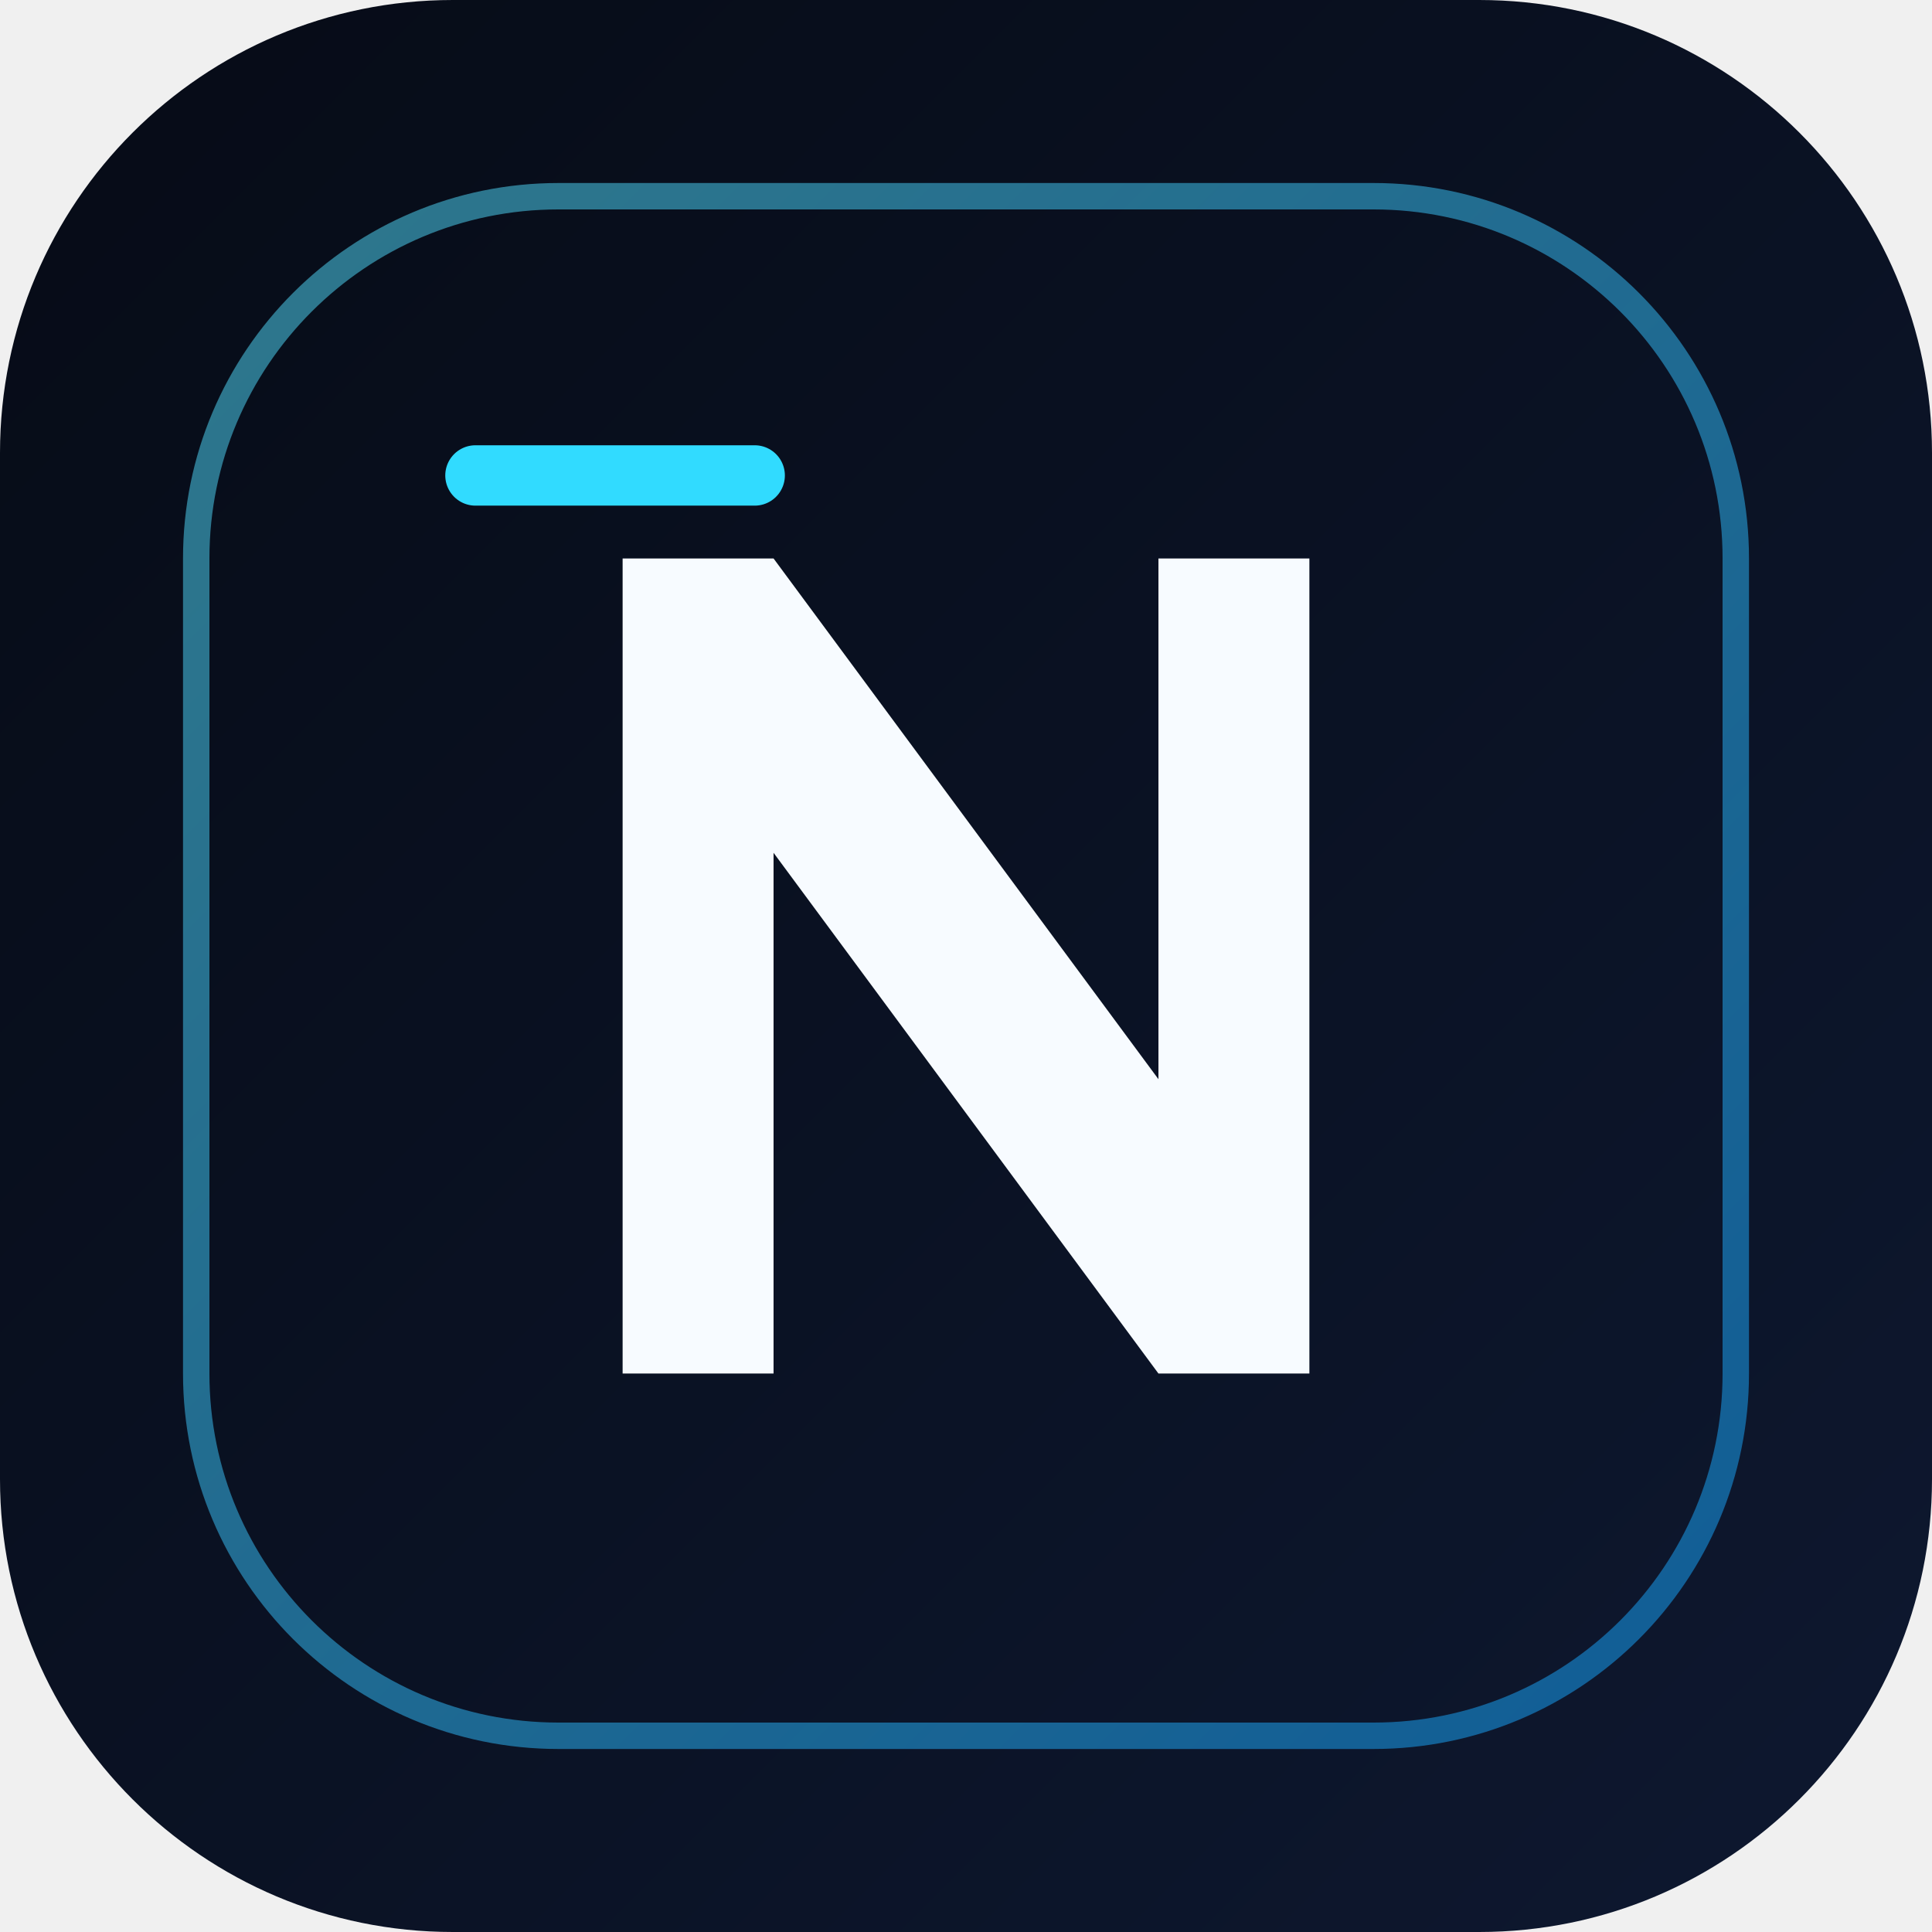
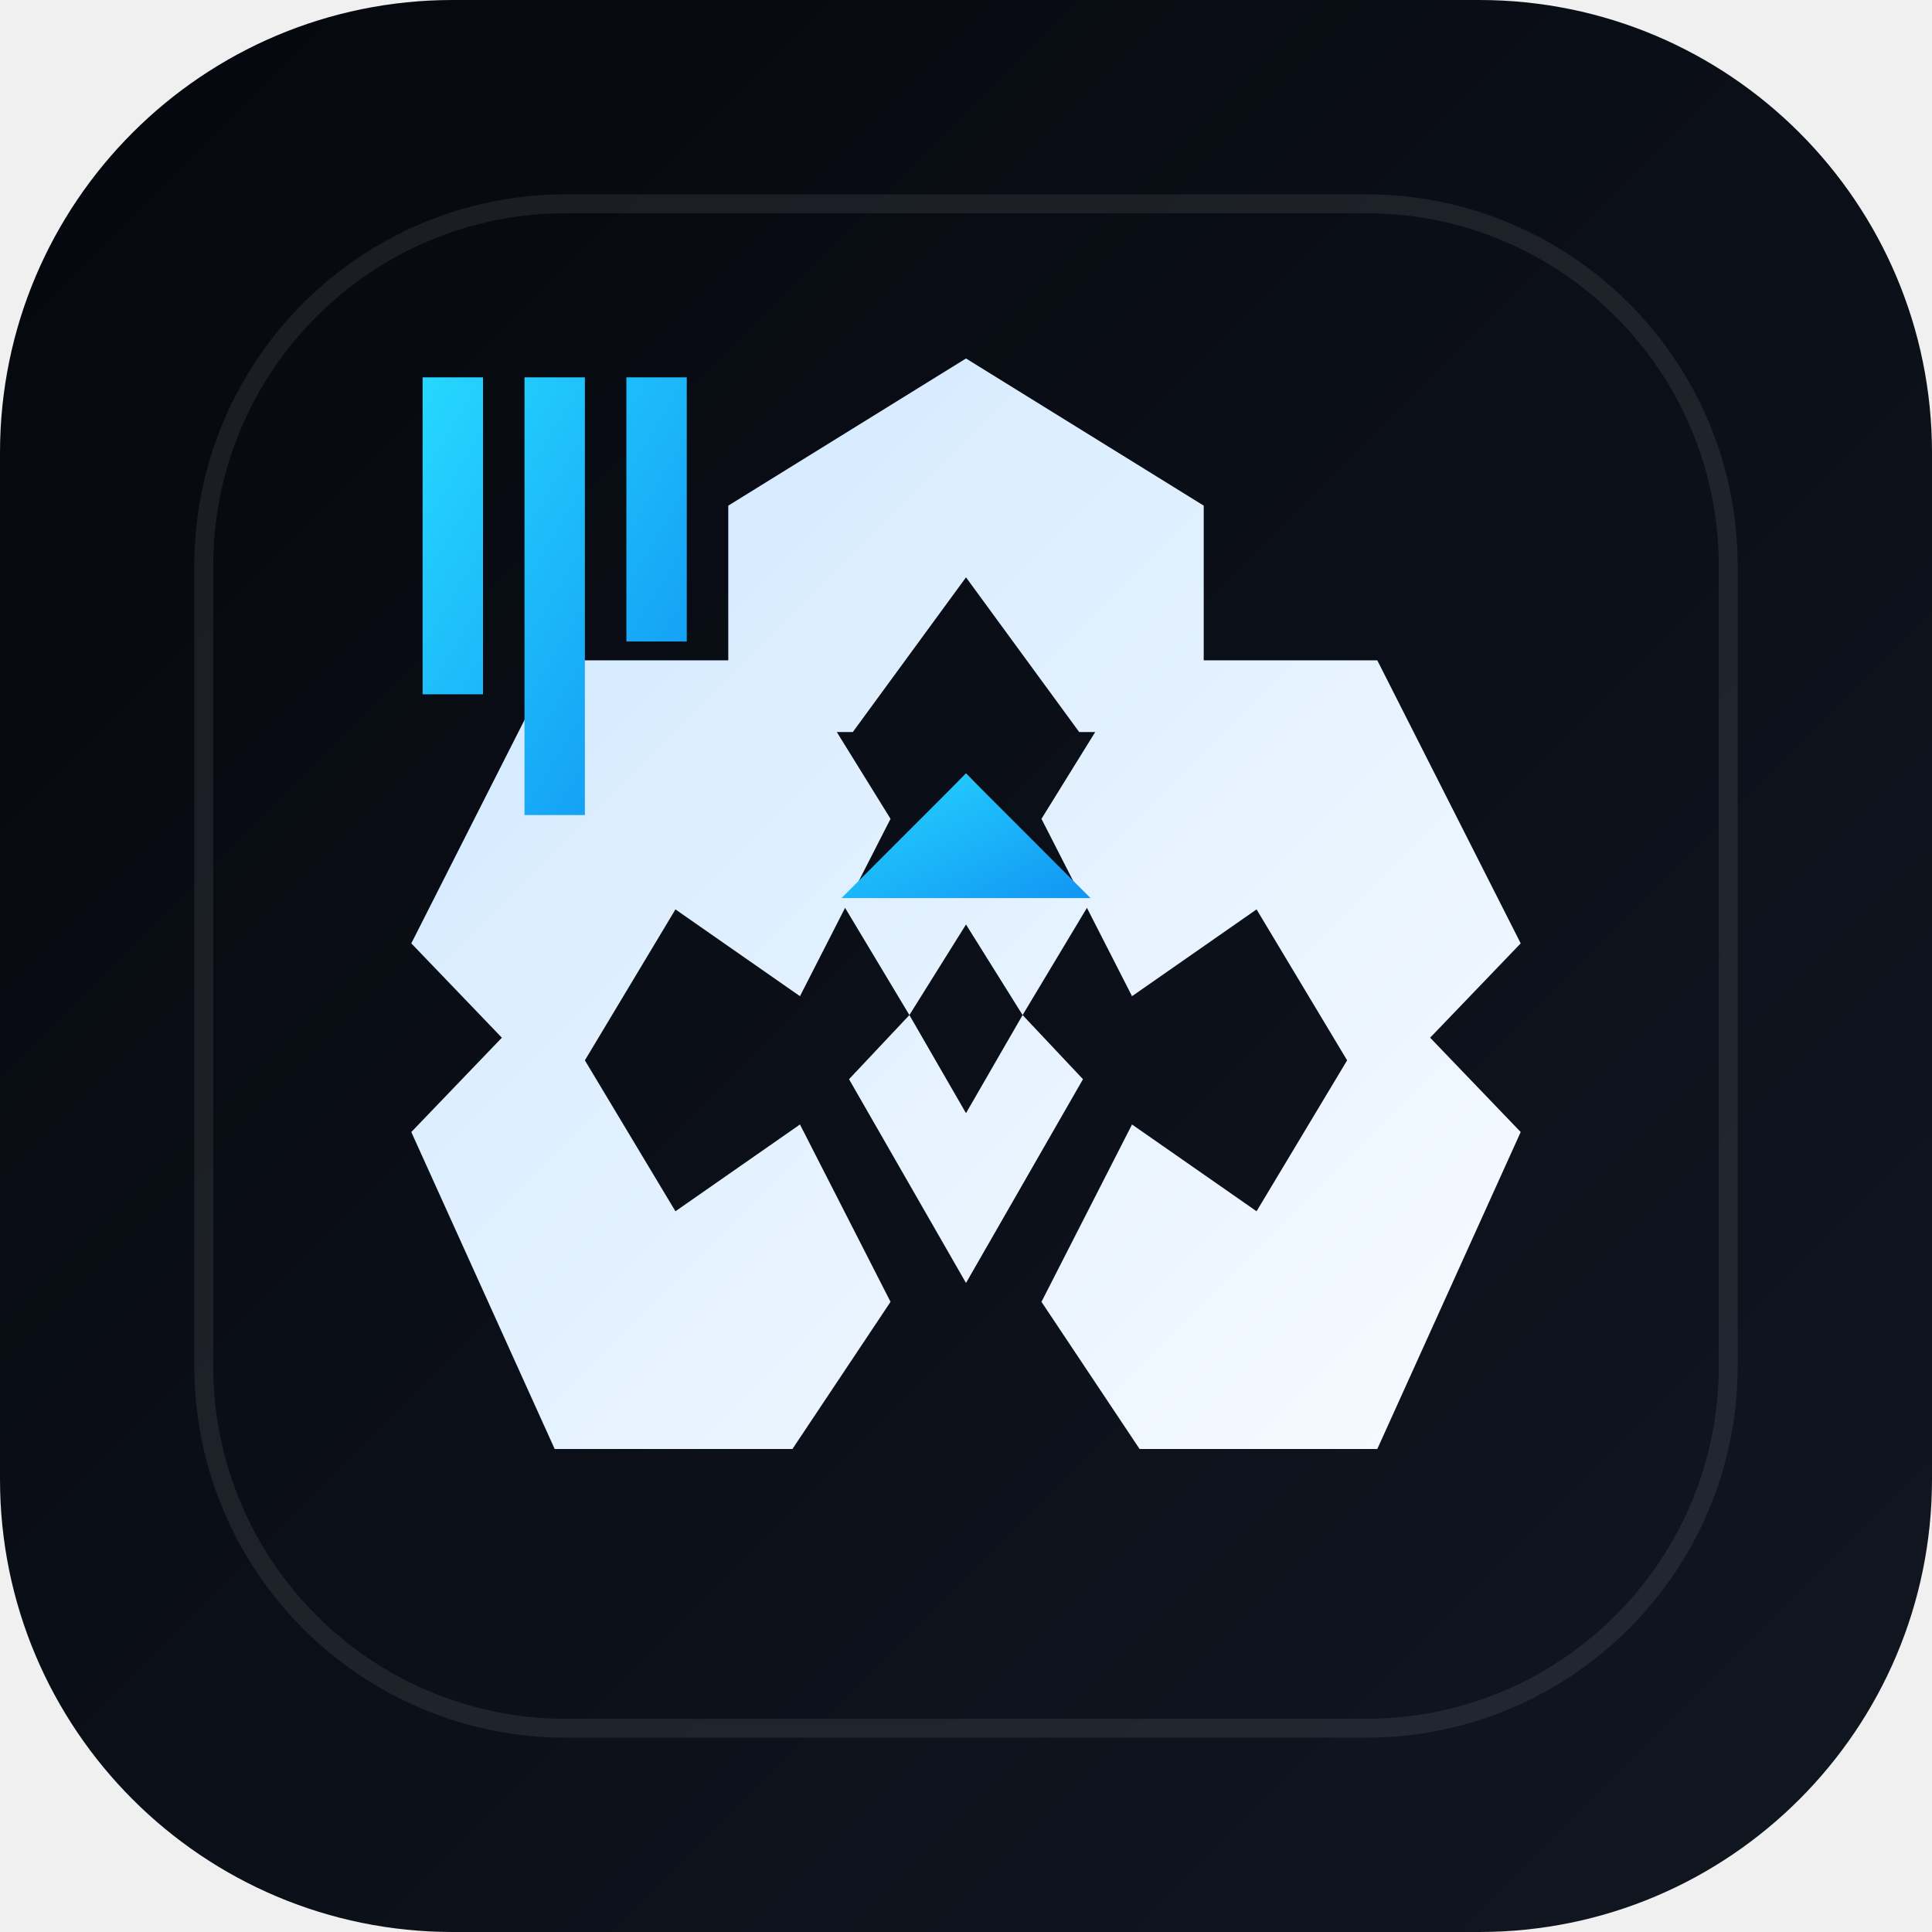
<svg xmlns="http://www.w3.org/2000/svg" width="512" height="512" viewBox="0 0 512 512">
  <defs>
    <linearGradient id="shell512" x1="0%" y1="0%" x2="100%" y2="100%">
-       <stop offset="0%" stop-color="#060b16" />
-       <stop offset="100%" stop-color="#0e1830" />
+       <stop offset="0%" stop-color="#05070d" />
+       <stop offset="100%" stop-color="#111722" />
    </linearGradient>
    <linearGradient id="line512" x1="0%" y1="0%" x2="100%" y2="100%">
-       <stop offset="0%" stop-color="#58e4ff" />
-       <stop offset="100%" stop-color="#14a4ff" />
+       <stop offset="0%" stop-color="#cfe7ff" />
+       <stop offset="100%" stop-color="#f7fbff" />
    </linearGradient>
    <linearGradient id="accent512" x1="0%" y1="0%" x2="100%" y2="100%">
-       <stop offset="0%" stop-color="#ffc24b" />
-       <stop offset="100%" stop-color="#ff8a1c" />
+       <stop offset="0%" stop-color="#26d7ff" />
+       <stop offset="100%" stop-color="#1195f3" />
    </linearGradient>
  </defs>
  <rect width="512" height="512" rx="120" fill="url(#shell512)" />
-   <rect x="52" y="52" width="408" height="408" rx="96" fill="none" stroke="url(#line512)" stroke-opacity=".5" stroke-width="7" />
-   <path d="M165 364V148h40l102 138V148h40v216h-40L205 226v138Z" fill="#f7fbff" />
-   <path d="M126 126h74" stroke="#31dbff" stroke-width="16" stroke-linecap="round" />
-   <path d="M311 386h74" stroke="url(#accent512)" stroke-width="16" stroke-linecap="round" />
+   <rect x="54" y="54" width="404" height="404" rx="96" fill="none" stroke="#ffffff" stroke-opacity=".08" stroke-width="5" />
+   <path d="M256 95 319 134 319 194 286 194 256 153 226 194 193 194 193 134Z        M147 175 210 175 236 217 212 264 179 241 155 281 179 321 212 298 236 345 210 384 147 384 109 300 133 275 109 250Z        M365 175 403 250 379 275 403 300 365 384 302 384 276 345 300 298 333 321 357 281 333 241 300 264 276 217 302 175Z        M223 239 256 205 289 239 271 269 256 245 241 269Z        M225 286 256 340 287 286 271 269 256 295 241 269Z" fill="url(#line512)" />
+   <path d="M256 205 289 238 223 238Z" fill="url(#accent512)" />
+   <path d="M112 100h16v84h-16zm27 0h16v116h-16zm27 0h16v70h-16z" fill="url(#accent512)" />
</svg>
